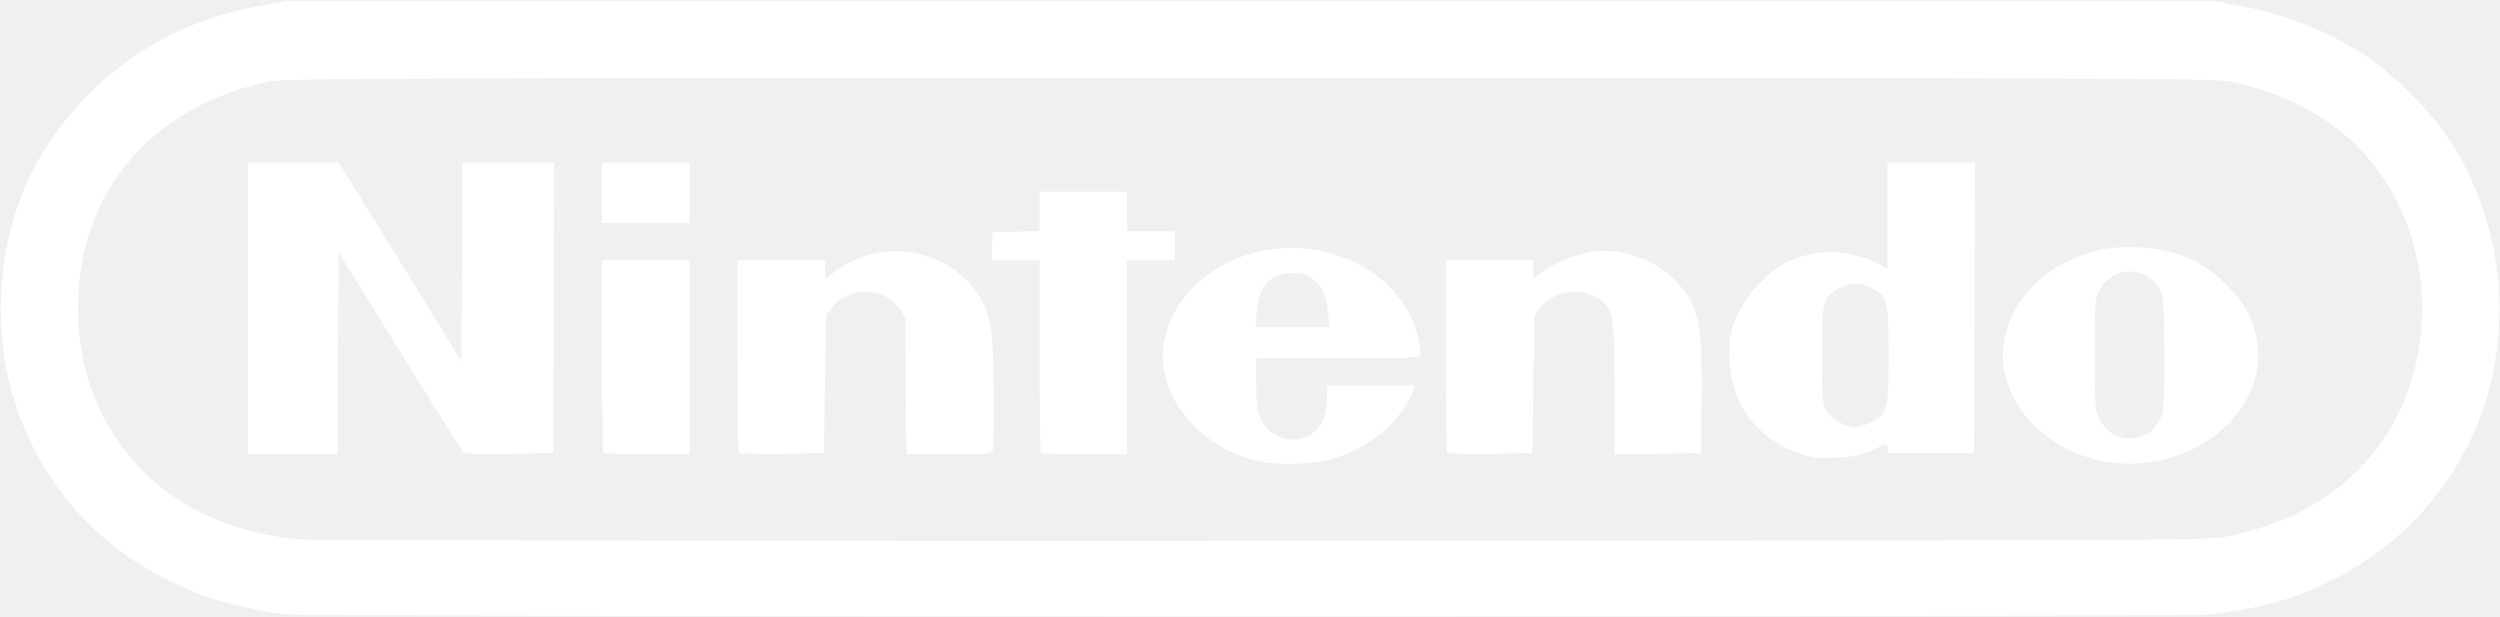
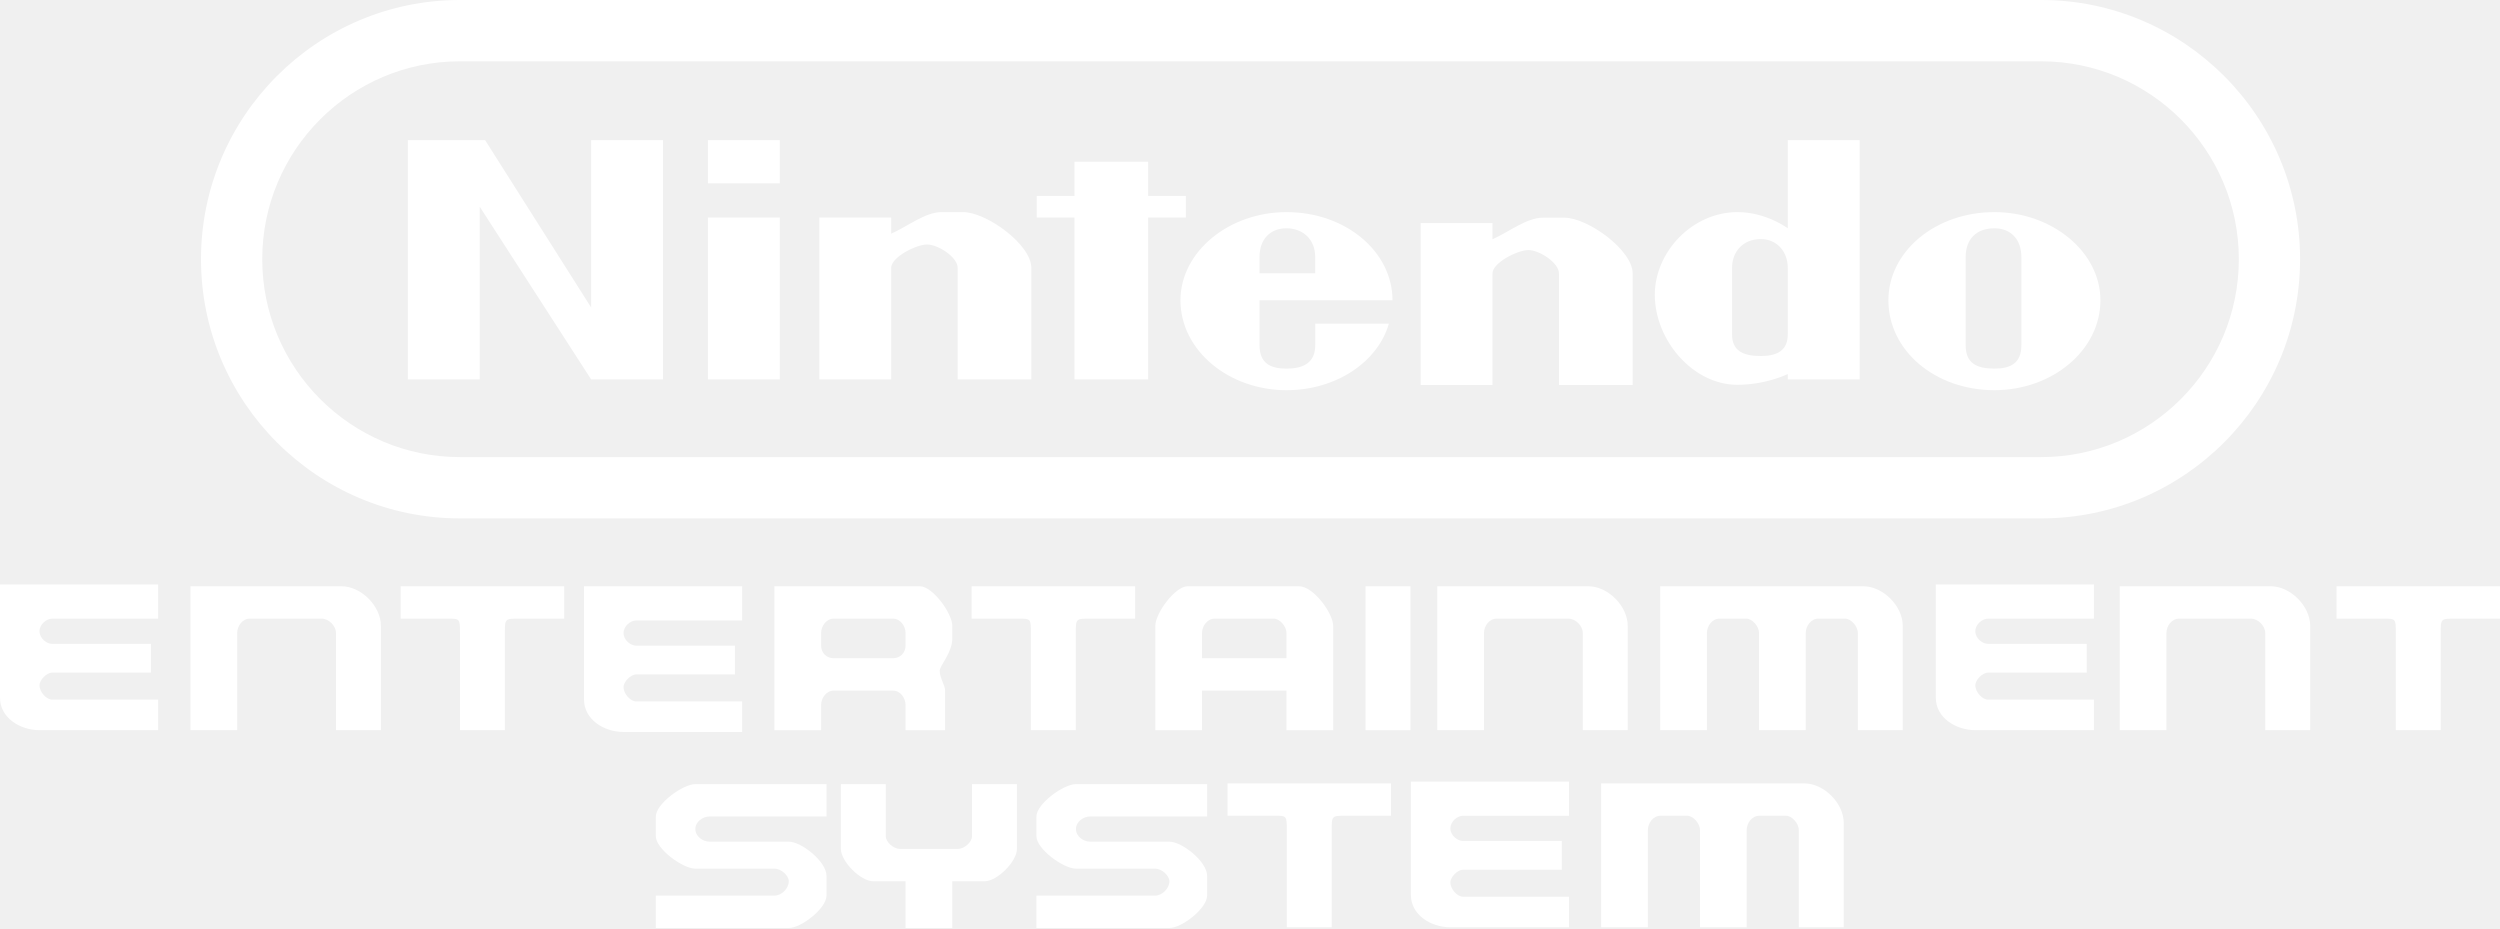
- <svg xmlns="http://www.w3.org/2000/svg" version="1.0" width="1200px" height="296px" viewBox="0 0 12000 2960" preserveAspectRatio="xMidYMid meet">
-   <g id="layer101" fill="#ffffff" stroke="none">
-     <path d="M1377 2949 c-106 -10 -295 -52 -392 -86 -113 -40 -283 -128 -380 -198 -456 -326 -675 -872 -579 -1445 49 -294 185 -553 403 -771 228 -226 491 -361 826 -422 l120 -22 4625 0 4625 0 120 22 c228 41 434 123 616 245 125 83 306 264 388 386 221 336 298 738 216 1136 -88 426 -375 795 -770 990 -60 30 -142 66 -180 79 -104 37 -284 75 -410 87 -135 12 -9096 12 -9228 -1z m9303 -372 c445 -86 757 -341 886 -723 153 -458 8 -969 -354 -1241 -138 -104 -303 -178 -492 -219 -82 -18 -240 -19 -4720 -19 -4395 0 -4639 1 -4717 18 -450 97 -766 383 -872 789 -57 219 -47 478 26 681 153 428 527 693 1023 727 63 4 2142 7 4620 6 4315 -1 4509 -2 4600 -19z" />
-     <path d="M6045 2214 c-295 -65 -500 -321 -458 -571 28 -160 141 -301 305 -382 371 -184 844 8 918 372 6 32 9 65 6 73 -5 12 -65 14 -396 14 l-390 0 0 123 c0 97 4 130 19 162 34 76 106 115 187 102 83 -14 133 -87 134 -194 l0 -63 211 0 210 0 -6 23 c-15 48 -73 132 -128 183 -69 64 -157 114 -252 144 -93 29 -262 36 -360 14z m330 -706 c-9 -91 -22 -123 -61 -157 -41 -37 -69 -45 -133 -39 -93 9 -140 70 -149 190 l-5 68 178 0 177 0 -7 -62z" />
-     <path d="M10132 2220 c-322 -44 -555 -308 -513 -579 25 -157 138 -304 292 -380 118 -57 193 -75 319 -75 188 1 335 59 455 179 78 77 116 141 140 230 41 160 -6 316 -135 445 -137 137 -355 207 -558 180z m168 -135 c34 -18 56 -44 75 -88 12 -30 15 -84 14 -294 0 -171 -4 -269 -12 -291 -50 -135 -231 -148 -299 -20 -22 42 -23 51 -23 308 0 256 1 267 23 312 43 87 135 117 222 73z" />
-     <path d="M8640 2178 c-222 -78 -348 -263 -338 -497 3 -86 7 -105 40 -174 41 -86 121 -178 197 -226 138 -88 323 -94 473 -17 l48 25 0 -254 0 -255 210 0 210 0 -2 698 -3 697 -205 0 -205 0 -3 -23 c-2 -14 -9 -21 -15 -18 -124 54 -144 60 -242 63 -84 3 -110 0 -165 -19z m340 -150 c81 -41 85 -58 85 -323 0 -256 -4 -277 -68 -315 -54 -33 -110 -36 -164 -9 -84 42 -88 57 -88 324 0 213 2 233 20 265 23 40 93 80 140 80 17 0 51 -10 75 -22z" />
-     <path d="M1190 1480 l0 -700 218 0 218 0 295 477 294 477 3 -477 2 -477 220 0 220 0 -2 698 -3 697 -211 3 c-191 2 -212 1 -226 -15 -8 -10 -145 -228 -304 -485 l-289 -468 -3 485 -2 485 -215 0 -215 0 0 -700z" />
-     <path d="M2897 2173 c-4 -3 -7 -213 -7 -465 l0 -458 210 0 210 0 0 465 0 465 -203 0 c-112 0 -207 -3 -210 -7z" />
-     <path d="M3547 2174 c-4 -4 -7 -214 -7 -466 l0 -458 210 0 210 0 0 45 0 45 52 -39 c105 -80 251 -113 378 -87 108 23 190 68 260 142 68 74 97 140 111 259 10 89 12 524 3 549 -5 14 -33 16 -210 16 l-203 0 -3 -328 -3 -329 -28 -42 c-70 -105 -245 -108 -323 -5 l-29 37 -5 331 -5 331 -201 3 c-110 1 -203 -1 -207 -4z" />
-     <path d="M4997 2173 c-4 -3 -7 -213 -7 -465 l0 -458 -115 0 -116 0 3 -67 3 -68 113 -3 112 -3 0 -94 0 -95 210 0 210 0 0 95 0 95 115 0 115 0 0 70 0 70 -115 0 -115 0 0 465 0 465 -203 0 c-112 0 -207 -3 -210 -7z" />
-     <path d="M6947 2174 c-4 -4 -7 -214 -7 -466 l0 -458 210 0 210 0 0 45 0 45 43 -33 c62 -48 154 -85 238 -98 147 -21 304 35 409 147 104 112 122 200 118 574 l-3 245 -207 3 -208 2 0 -312 c-1 -327 -5 -364 -47 -410 -76 -84 -239 -74 -311 20 l-27 35 -5 331 -5 331 -201 3 c-110 1 -203 -1 -207 -4z" />
-     <path d="M2890 925 l0 -145 210 0 210 0 0 145 0 145 -210 0 -210 0 0 -145z" />
+ <svg xmlns="http://www.w3.org/2000/svg" version="1.1" id="Ebene_1" x="0px" y="0px" enable-background="new 0 0 340.154 126.123">
+   <g transform="matrix(0.44, 0, 0, 0.440513, 0, 0)">
+     <path fill="#FF0000" d="M 489.881 124.271 L 110.379 124.271 C 76.118 124.271 48.239 96.396 48.239 62.134 C 48.239 27.872 76.12 0 110.379 0 L 489.877 0 C 524.143 0 552.018 27.873 552.018 62.136 C 552.016 96.396 524.145 124.271 489.881 124.271 Z M 110.379 14.699 C 84.222 14.699 62.938 35.979 62.938 62.139 C 62.938 88.294 84.22 109.578 110.379 109.578 L 489.877 109.578 C 516.031 109.578 537.319 88.296 537.319 62.139 C 537.319 35.98 516.034 14.699 489.877 14.699 L 110.379 14.699 Z" id="path5" style="fill:#ffffff;fill-opacity:1" />
+     <path fill="#FF0000" d="M 159.119 90.951 L 159.119 33.597 L 141.87 33.597 L 141.87 73.7 L 116.429 33.597 L 97.887 33.597 L 97.887 90.951 L 115.136 90.951 L 115.136 49.554 L 141.868 90.951 L 159.119 90.951 Z" id="path7" style="fill:#ffffff;fill-opacity:1" />
+     <path fill="#FF0000" d="M 187.149 90.951 L 187.149 52.141 L 169.902 52.141 L 169.902 90.951 L 187.149 90.951 Z" id="path9" style="fill:#ffffff;fill-opacity:1" />
+     <path fill="#FF0000" d="M 187.149 43.946 L 187.149 33.597 L 169.902 33.597 L 169.902 43.946 L 187.149 43.946 Z" id="path11" style="fill:#ffffff;fill-opacity:1" />
+     <path id="_x33_162" fill="#FF0000" d="M 247.519 90.951 L 247.519 64.212 C 247.519 58.606 236.738 50.845 231.134 50.845 L 225.957 50.845 C 222.078 50.845 217.764 54.295 213.883 56.02 L 213.883 52.141 L 196.634 52.141 L 196.634 90.951 L 213.883 90.951 L 213.883 64.212 C 213.883 61.624 219.919 58.606 222.509 58.606 C 225.096 58.606 229.838 61.624 229.838 64.212 L 229.838 90.949 L 247.519 90.949 Z" style="fill:#ffffff;fill-opacity:1" />
+     <path id="_x33_162_1_" fill="#FF0000" d="M 391.841 92.286 L 391.841 65.55 C 391.841 59.943 381.065 52.184 375.45 52.184 L 370.279 52.184 C 366.396 52.184 362.083 55.634 358.199 57.357 L 358.199 53.478 L 340.954 53.478 L 340.954 92.288 L 358.199 92.288 L 358.199 65.55 C 358.199 62.965 364.239 59.943 366.827 59.943 C 369.413 59.943 374.154 62.965 374.154 65.55 L 374.154 92.286 L 391.841 92.286 Z" style="fill:#ffffff;fill-opacity:1" />
+     <path fill="#FF0000" d="M 275.549 90.951 L 275.549 52.141 L 284.605 52.141 L 284.605 46.966 L 275.549 46.966 L 275.549 38.773 L 257.873 38.773 L 257.873 46.966 L 248.816 46.966 L 248.816 52.141 L 257.873 52.141 L 257.873 90.951 L 275.549 90.951 Z" id="path15" style="fill:#ffffff;fill-opacity:1" />
+     <path fill="#FF0000" d="M 308.752 50.847 C 294.954 50.847 283.312 60.333 283.312 71.976 C 283.312 84.052 294.954 93.537 308.752 93.537 C 320.827 93.537 330.746 86.638 333.333 77.582 L 315.656 77.582 L 315.656 82.757 C 315.656 87.07 312.641 88.367 308.759 88.367 C 304.878 88.367 302.289 87.072 302.289 82.757 L 302.289 71.978 L 334.203 71.978 C 334.198 60.335 322.986 50.847 308.752 50.847 Z M 308.752 54.727 C 312.634 54.727 315.652 57.315 315.652 61.628 L 315.652 65.506 L 302.285 65.506 L 302.285 61.628 C 302.285 57.315 304.873 54.727 308.752 54.727 Z" id="path17" style="fill:#ffffff;fill-opacity:1" />
+     <path fill="#FF0000" d="M 478.662 50.847 C 464.429 50.847 453.216 60.333 453.216 71.976 C 453.216 84.052 464.424 93.537 478.662 93.537 C 492.454 93.537 504.101 84.052 504.101 71.976 C 504.094 60.335 492.454 50.847 478.662 50.847 Z M 478.662 54.727 C 482.536 54.727 485.129 57.315 485.129 61.628 L 485.129 82.756 C 485.129 87.067 482.536 88.363 478.662 88.363 C 474.351 88.363 471.758 87.068 471.758 82.756 L 471.758 61.628 C 471.755 57.315 474.346 54.727 478.662 54.727 Z" id="path19" style="fill:#ffffff;fill-opacity:1" />
+     <path fill="#FF0000" d="M 429.066 33.597 L 429.066 54.727 C 429.066 54.727 423.887 50.847 416.987 50.847 C 406.208 50.847 397.154 60.333 397.154 70.683 C 397.154 81.465 406.211 92.246 416.987 92.246 C 423.887 92.246 429.066 89.658 429.066 89.658 L 429.066 90.949 L 446.316 90.949 L 446.316 33.597 L 429.066 33.597 Z M 422.596 57.315 C 426.475 57.315 429.066 60.335 429.066 64.215 L 429.066 80.17 C 429.066 84.052 426.475 85.345 422.596 85.345 C 418.287 85.345 415.696 84.054 415.696 80.17 L 415.696 64.215 C 415.696 60.335 418.287 57.315 422.596 57.315 Z" id="path21" style="fill:#ffffff;fill-opacity:1" />
+     <path id="_x32_399" d="M 91.418 175.035 L 91.418 150.022 C 91.418 145.281 86.675 140.534 81.932 140.534 L 45.71 140.534 L 45.71 175.035 L 56.923 175.035 L 56.923 151.753 C 56.923 150.026 58.214 148.301 59.941 148.301 L 77.187 148.301 C 78.914 148.301 80.639 150.028 80.639 151.753 L 80.639 175.035 L 91.418 175.035 Z" style="fill:#ffffff;fill-opacity:1" />
+     <path id="_x32_399_1_" d="M 390.652 175.035 L 390.652 150.022 C 390.652 145.281 385.91 140.534 381.169 140.534 L 344.945 140.534 L 344.945 175.035 L 356.153 175.035 L 356.153 151.753 C 356.153 150.026 357.451 148.301 359.175 148.301 L 376.424 148.301 C 378.151 148.301 379.869 150.028 379.869 151.753 L 379.869 175.035 L 390.652 175.035 Z" style="fill:#ffffff;fill-opacity:1" />
+     <path id="_x32_399_2_" d="M 554.445 175.035 L 554.445 150.022 C 554.445 145.281 549.704 140.534 544.957 140.534 L 508.735 140.534 L 508.735 175.035 L 519.943 175.035 L 519.943 151.753 C 519.943 150.026 521.234 148.301 522.966 148.301 L 540.21 148.301 C 541.937 148.301 543.659 150.028 543.659 151.753 L 543.659 175.035 L 554.445 175.035 Z" style="fill:#ffffff;fill-opacity:1" />
+     <path id="_x33_177" d="M 456.663 175.035 L 456.663 150.022 C 456.663 145.281 451.921 140.534 447.175 140.534 L 398.447 140.534 L 398.447 175.035 L 409.66 175.035 L 409.66 151.753 C 409.66 150.026 410.949 148.301 412.674 148.301 L 419.144 148.301 C 420.439 148.301 422.164 150.028 422.164 151.753 L 422.164 175.035 L 433.379 175.035 L 433.379 151.753 C 433.379 150.026 434.668 148.301 436.394 148.301 L 442.864 148.301 C 444.157 148.301 445.882 150.028 445.882 151.753 L 445.882 175.035 L 456.663 175.035 Z" style="fill:#ffffff;fill-opacity:1" />
+     <path id="_x33_181" d="M 37.949 175.035 L 9.488 175.035 C 4.747 175.035 0 172.018 0 167.277 L 0 140.113 L 37.947 140.113 L 37.947 148.306 L 12.504 148.306 C 11.213 148.306 9.486 149.601 9.486 151.326 C 9.486 153.053 11.213 154.346 12.504 154.346 L 36.222 154.346 L 36.222 161.244 L 12.504 161.244 C 11.213 161.244 9.486 162.971 9.486 164.264 C 9.486 165.991 11.213 167.713 12.504 167.713 L 37.947 167.713 L 37.949 175.035 L 37.949 175.035 Z" style="fill:#ffffff;fill-opacity:1" />
+     <path id="_x33_181_1_" d="M 178.118 175.47 L 149.656 175.47 C 144.914 175.47 140.167 172.452 140.167 167.713 L 140.167 140.543 L 178.118 140.543 L 178.118 148.737 L 152.672 148.737 C 151.382 148.737 149.656 150.031 149.656 151.76 C 149.656 153.489 151.382 154.778 152.672 154.778 L 176.389 154.778 L 176.389 161.675 L 152.672 161.675 C 151.382 161.675 149.656 163.402 149.656 164.698 C 149.656 166.425 151.382 168.145 152.672 168.145 L 178.118 168.145 L 178.118 175.47 L 178.118 175.47 Z" style="fill:#ffffff;fill-opacity:1" />
+     <path id="_x33_181_2_" d="M 502.551 175.035 L 474.087 175.035 C 469.345 175.035 464.595 172.017 464.595 167.277 L 464.595 140.113 L 502.547 140.113 L 502.547 148.306 L 477.105 148.306 C 475.813 148.306 474.081 149.601 474.081 151.326 C 474.081 153.053 475.808 154.346 477.105 154.346 L 500.817 154.346 L 500.817 161.244 L 477.105 161.244 C 475.813 161.244 474.081 162.971 474.081 164.264 C 474.081 165.991 475.808 167.713 477.105 167.713 L 502.547 167.713 L 502.547 175.04 L 502.551 175.04 L 502.551 175.035 Z" style="fill:#ffffff;fill-opacity:1" />
+     <path id="_x32_391" d="M 96.163 140.54 L 96.163 148.301 L 107.373 148.301 C 110.393 148.301 110.393 148.301 110.393 151.753 L 110.393 175.035 L 121.172 175.035 L 121.172 151.753 C 121.172 148.301 121.172 148.301 124.622 148.301 L 135.401 148.301 L 135.401 140.54 L 96.163 140.54 Z" style="fill:#ffffff;fill-opacity:1" />
+     <path id="_x32_391_1_" d="M 233.184 140.54 L 233.184 148.301 L 244.394 148.301 C 247.41 148.301 247.41 148.301 247.41 151.753 L 247.41 175.035 L 258.191 175.035 L 258.191 151.753 C 258.191 148.301 258.191 148.301 261.643 148.301 L 272.424 148.301 L 272.424 140.54 L 233.184 140.54 Z" style="fill:#ffffff;fill-opacity:1" />
+     <path id="_x32_391_2_" d="M 560.763 140.54 L 560.763 148.301 L 571.973 148.301 C 574.995 148.301 574.995 148.301 574.995 151.753 L 574.995 175.035 L 585.772 175.035 L 585.772 151.753 C 585.772 148.301 585.772 148.301 589.221 148.301 L 600 148.301 L 600 140.54 L 560.763 140.54 Z" style="fill:#ffffff;fill-opacity:1" />
+     <path d="M 185.856 140.54 L 185.856 175.04 L 197.068 175.04 L 197.068 169.007 C 197.068 167.281 198.361 165.552 200.086 165.552 L 214.317 165.552 C 216.044 165.552 217.335 167.279 217.335 169.007 L 217.335 175.04 L 226.823 175.04 L 226.823 165.552 C 226.823 164.263 225.532 162.537 225.532 160.811 C 225.532 159.521 228.55 156.503 228.55 153.055 L 228.55 150.033 C 228.55 147.011 223.807 140.543 220.789 140.543 L 185.856 140.54 L 185.856 140.54 Z M 200.086 148.301 L 214.317 148.301 C 216.044 148.301 217.333 150.028 217.333 151.753 L 217.333 154.769 C 217.333 156.496 216.042 157.791 214.317 157.791 L 200.086 157.791 C 198.361 157.791 197.068 156.498 197.068 154.769 L 197.068 151.753 C 197.07 150.031 198.361 148.301 200.086 148.301 Z" id="path37" style="fill:#ffffff;fill-opacity:1" />
+     <path d="M 285.038 140.54 C 282.018 140.54 277.278 147.008 277.278 150.031 L 277.278 175.04 L 288.486 175.04 L 288.486 165.552 L 308.752 165.552 L 308.752 175.04 L 319.961 175.04 L 319.961 150.031 C 319.961 147.008 315.22 140.54 311.768 140.54 L 285.038 140.54 Z M 291.506 148.301 L 305.734 148.301 C 307.023 148.301 308.752 150.028 308.752 151.753 L 308.752 157.789 L 288.486 157.789 L 288.486 151.753 C 288.486 150.031 289.781 148.301 291.506 148.301 Z" id="path39" style="fill:#ffffff;fill-opacity:1" />
+     <path d="M 338.507 175.035 L 338.507 140.536 L 327.73 140.536 L 327.73 175.037 L 338.507 175.037 Z" id="path41" style="fill:#ffffff;fill-opacity:1" />
+     <path id="_x33_177_1_" d="M 442.495 222.29 L 442.495 197.278 C 442.495 192.536 437.752 187.79 433.003 187.79 L 384.279 187.79 L 384.279 222.29 L 395.487 222.29 L 395.487 199.005 C 395.487 197.278 396.778 195.553 398.503 195.553 L 404.971 195.553 C 406.266 195.553 407.995 197.279 407.995 199.005 L 407.995 222.286 L 419.202 222.286 L 419.202 199.005 C 419.202 197.278 420.492 195.553 422.217 195.553 L 428.687 195.553 C 429.98 195.553 431.712 197.279 431.712 199.005 L 431.712 222.286 L 442.491 222.286 L 442.495 222.29 L 442.495 222.29 Z" style="fill:#ffffff;fill-opacity:1" />
+     <path id="_x33_181_3_" d="M 376.558 222.29 L 348.096 222.29 C 343.354 222.29 338.611 219.268 338.611 214.532 L 338.611 187.363 L 376.555 187.363 L 376.555 195.558 L 351.115 195.558 C 349.824 195.558 348.096 196.851 348.096 198.576 C 348.096 200.303 349.823 201.596 351.115 201.596 L 374.83 201.596 L 374.83 208.494 L 351.115 208.494 C 349.824 208.494 348.096 210.221 348.096 211.516 C 348.096 213.243 349.823 214.963 351.115 214.963 L 376.555 214.963 L 376.558 222.29 L 376.558 222.29 Z" style="fill:#ffffff;fill-opacity:1" />
+     <path id="_x32_391_3_" d="M 294.603 187.79 L 294.603 195.547 L 305.813 195.547 C 308.831 195.547 308.831 195.547 308.831 198.999 L 308.831 222.281 L 319.61 222.281 L 319.61 198.999 C 319.61 195.547 319.61 195.547 323.066 195.547 L 333.841 195.547 L 333.841 187.79 L 294.603 187.79 Z" style="fill:#ffffff;fill-opacity:1" />
+     <path id="_x33_187" d="M 166.885 187.971 C 163.866 187.971 157.397 192.716 157.397 195.729 L 157.397 200.476 C 157.397 203.495 163.866 208.237 166.885 208.237 L 185.858 208.237 C 187.583 208.237 189.308 209.964 189.308 211.255 C 189.308 212.978 187.581 214.702 185.858 214.702 L 157.397 214.702 L 157.397 222.461 L 189.307 222.461 C 192.326 222.461 198.362 217.72 198.362 214.702 L 198.362 209.96 C 198.362 206.508 192.326 201.765 189.307 201.765 L 170.334 201.765 C 168.607 201.765 166.885 200.472 166.885 198.743 C 166.885 197.018 168.609 195.722 170.334 195.722 L 198.362 195.722 L 198.362 187.966 L 166.885 187.966 L 166.885 187.971 Z" style="fill:#ffffff;fill-opacity:1" />
+     <path id="_x33_187_1_" d="M 258.231 187.971 C 255.21 187.971 248.742 192.716 248.742 195.729 L 248.742 200.476 C 248.742 203.495 255.21 208.237 258.231 208.237 L 277.204 208.237 C 278.929 208.237 280.654 209.964 280.654 211.255 C 280.654 212.978 278.927 214.702 277.204 214.702 L 248.742 214.702 L 248.742 222.461 L 280.652 222.461 C 283.672 222.461 289.708 217.72 289.708 214.702 L 289.708 209.96 C 289.708 206.508 283.672 201.765 280.652 201.765 L 261.678 201.765 C 259.953 201.765 258.23 200.472 258.23 198.743 C 258.23 197.018 259.955 195.722 261.678 195.722 L 289.708 195.722 L 289.708 187.966 L 258.231 187.966 L 258.231 187.971 L 258.231 187.971 Z" style="fill:#ffffff;fill-opacity:1" />
+     <path d="M 201.813 187.971 L 201.813 203.501 C 201.813 206.517 206.554 211.26 209.574 211.26 L 217.332 211.26 L 217.332 222.468 L 228.545 222.468 L 228.545 211.26 L 236.306 211.26 C 239.322 211.26 244.067 206.517 244.067 203.501 L 244.067 187.971 L 233.286 187.971 L 233.286 200.481 C 233.286 201.772 231.561 203.501 229.836 203.501 L 216.039 203.501 C 214.312 203.501 212.588 201.774 212.588 200.481 L 212.588 187.971 L 201.813 187.971 Z" id="path48" style="fill:#ffffff;fill-opacity:1" />
  </g>
</svg>
